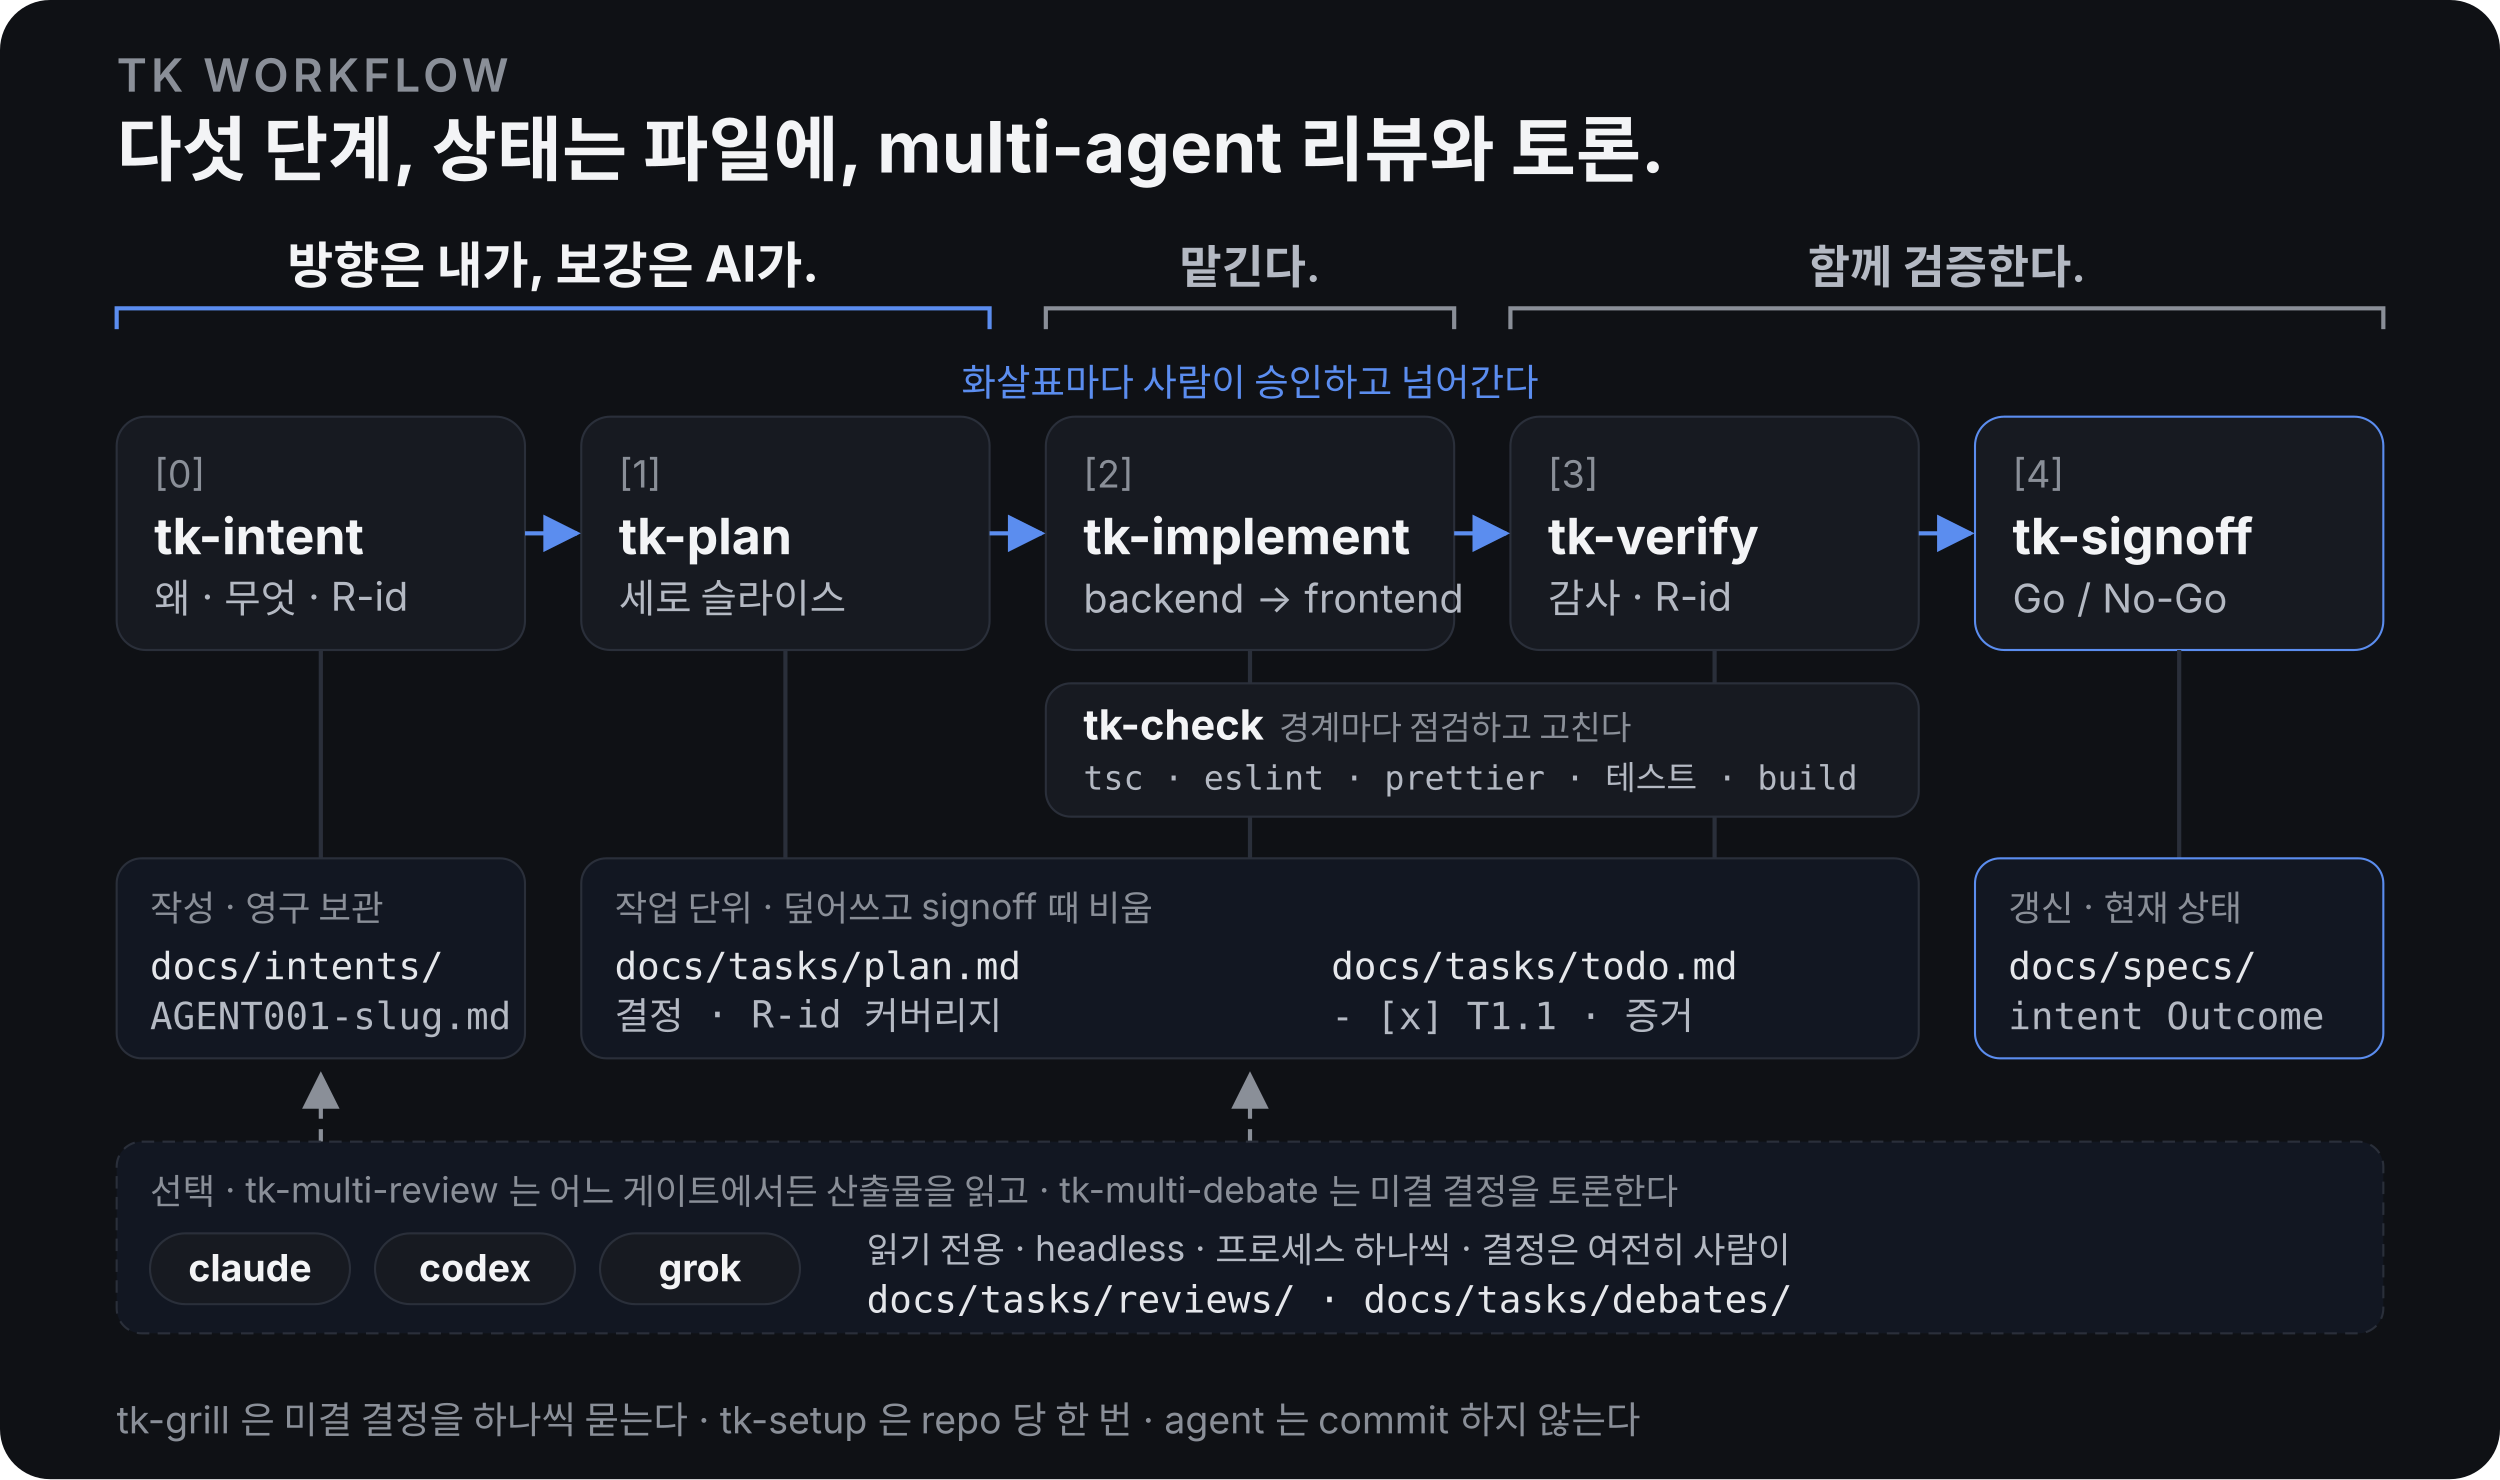
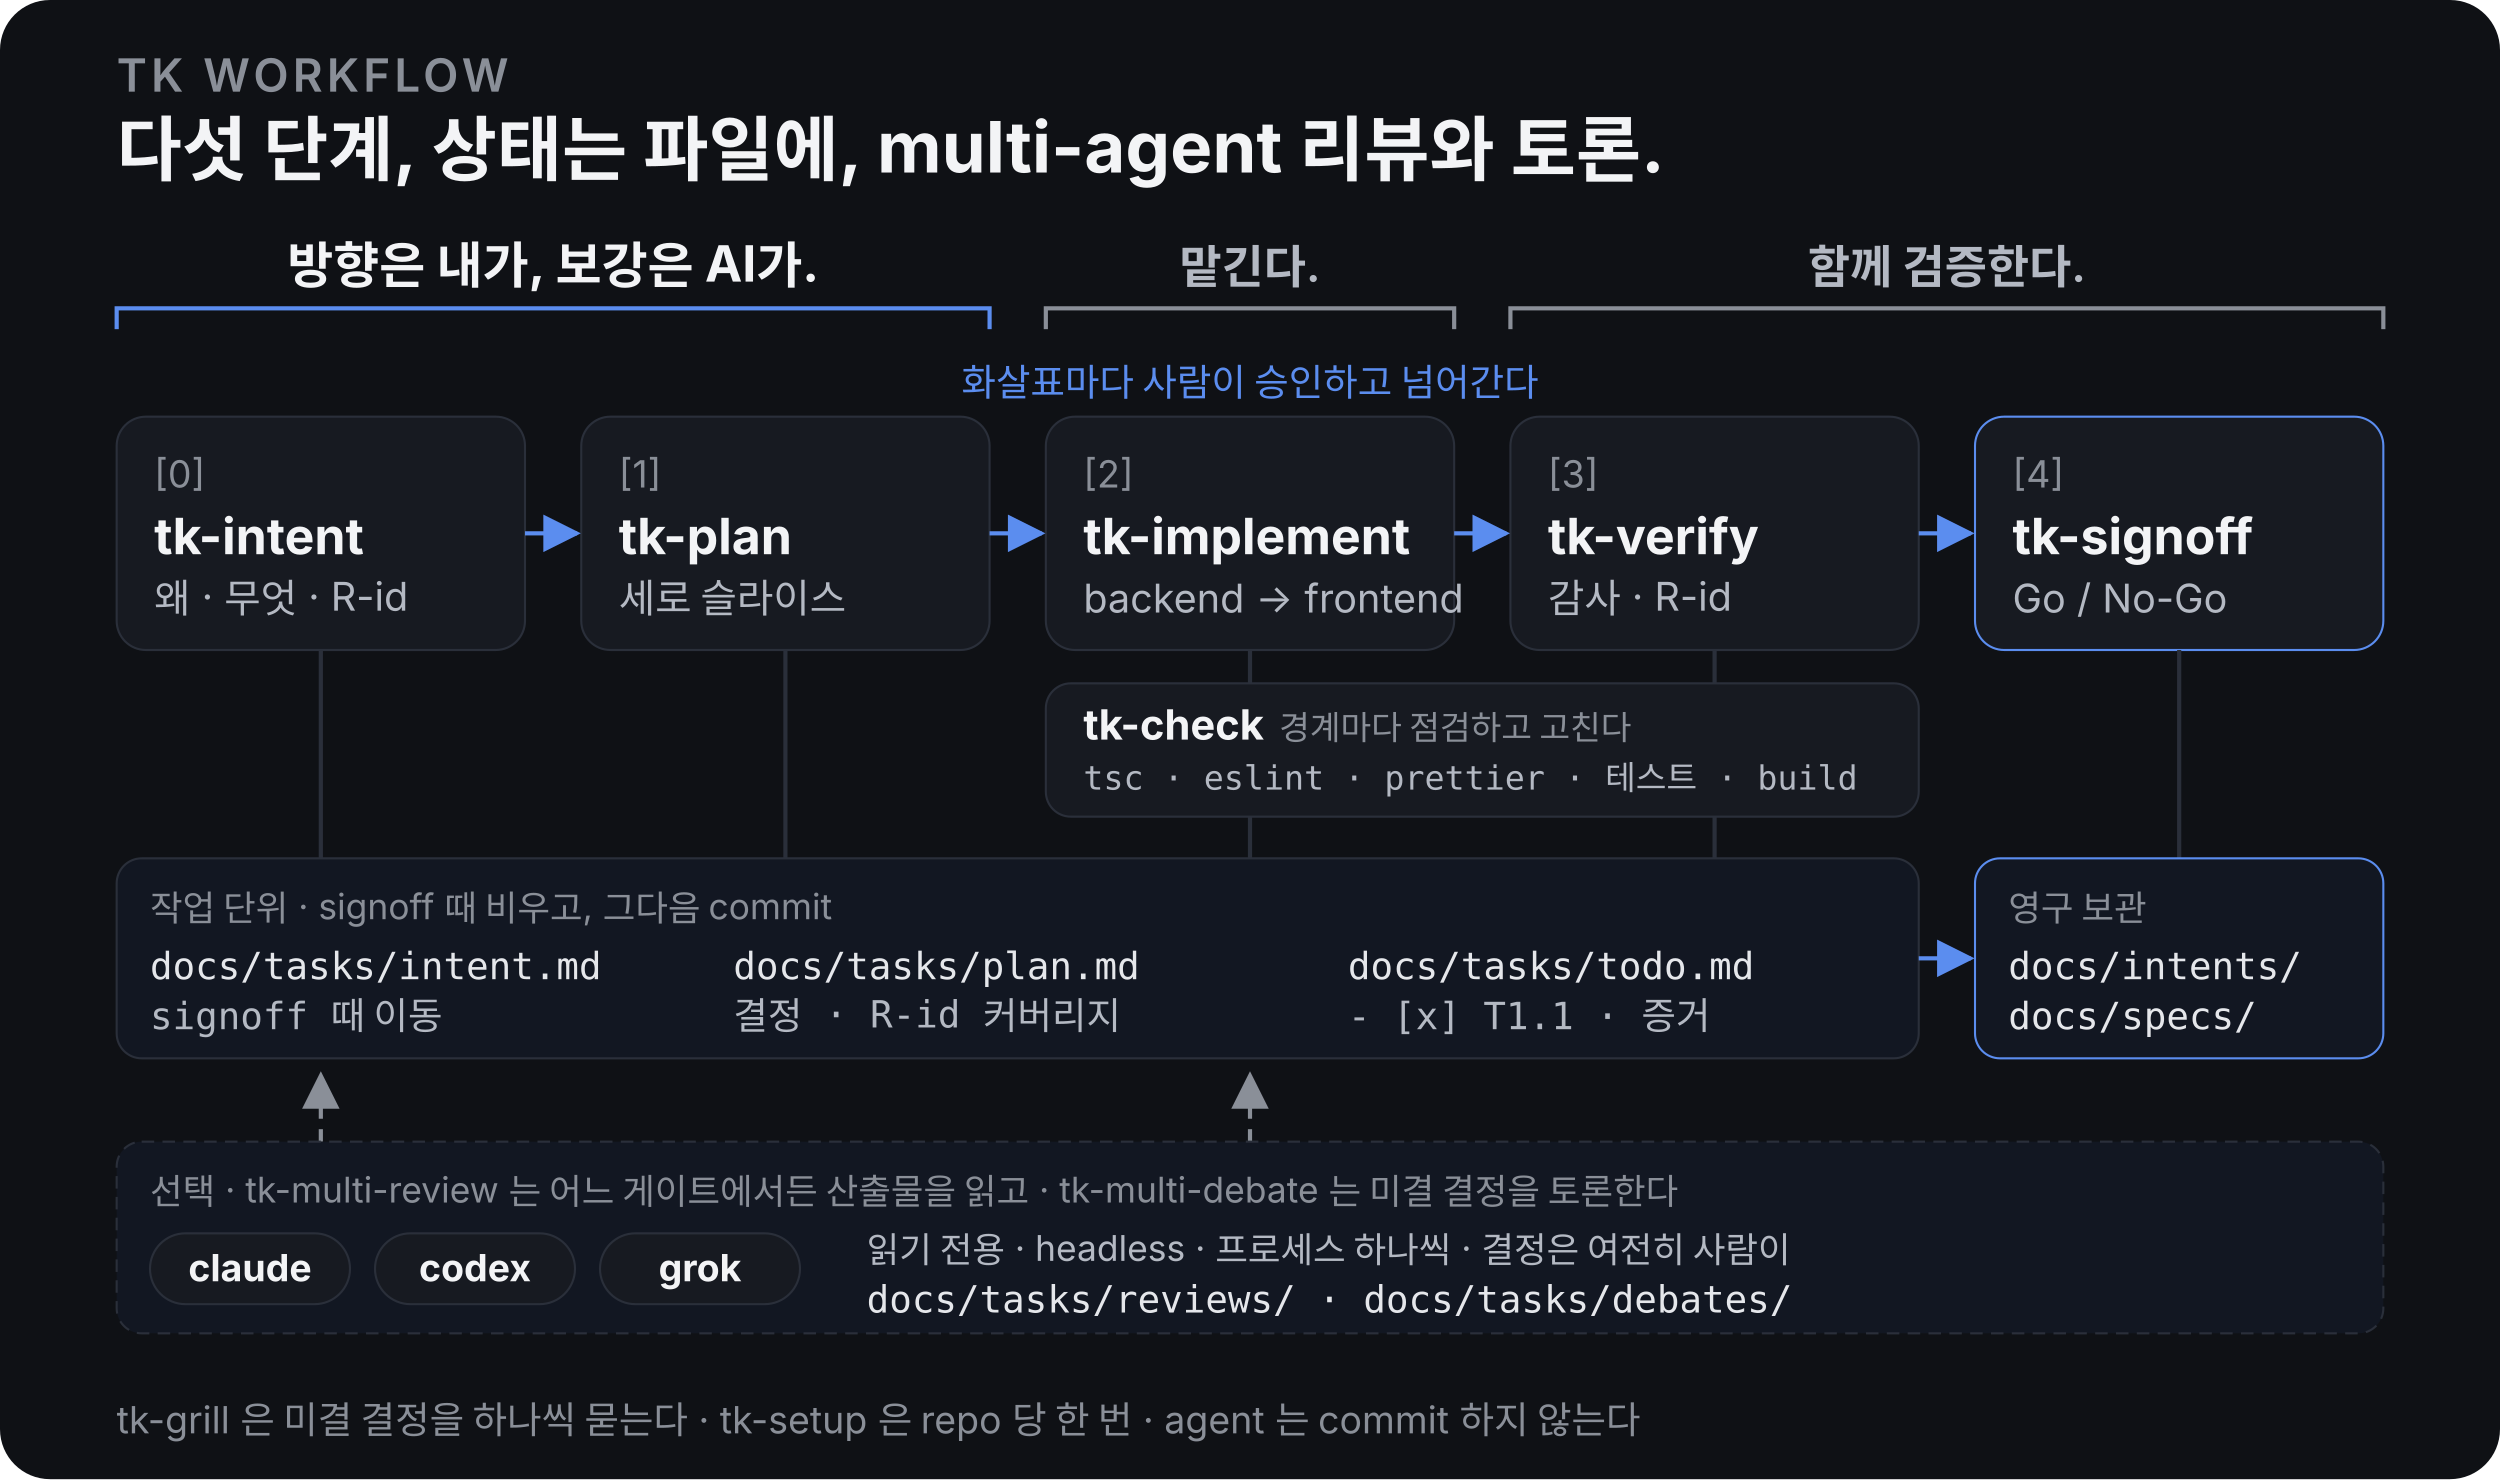
<svg xmlns="http://www.w3.org/2000/svg" width="1200" height="710" viewBox="0 0 1200 710" role="img" aria-labelledby="title desc">
  <defs>
    <marker id="arrow" viewBox="0 0 10 10" refX="9" refY="5" markerWidth="9" markerHeight="9" orient="auto-start-reverse">
      <path d="M0,0 L10,5 L0,10 z" fill="#5b8def" />
    </marker>
    <marker id="arrow-dim" viewBox="0 0 10 10" refX="9" refY="5" markerWidth="9" markerHeight="9" orient="auto-start-reverse">
      <path d="M0,0 L10,5 L0,10 z" fill="#8a8f98" />
    </marker>
  </defs>
  <rect width="1200" height="710" rx="24" fill="#0f1115" />
  <g id="header" transform="translate(56 44)">
    <text x="0" y="0" font-family="-apple-system, BlinkMacSystemFont, 'Segoe UI', 'Pretendard', 'Apple SD Gothic Neo', 'Malgun Gothic', 'Noto Sans KR', sans-serif" font-size="22" font-weight="600" fill="#8a8f98" letter-spacing="2">TK WORKFLOW</text>
    <text x="0" y="40" font-family="-apple-system, BlinkMacSystemFont, 'Segoe UI', 'Pretendard', 'Apple SD Gothic Neo', 'Malgun Gothic', 'Noto Sans KR', sans-serif" font-size="34" font-weight="700" fill="#f3f4f6">다섯 단계, 상태는 파일에, multi-agent 리뷰와 토론.</text>
  </g>
  <g id="phases" font-family="-apple-system, BlinkMacSystemFont, 'Segoe UI', 'Pretendard', 'Apple SD Gothic Neo', 'Malgun Gothic', 'Noto Sans KR', sans-serif">
    <path d="M56,158 L56,148 L475,148 L475,158" fill="none" stroke="#5b8def" stroke-width="2" />
    <path d="M502,158 L502,148 L698,148 L698,158" fill="none" stroke="#8a8f98" stroke-width="2" />
    <path d="M725,158 L725,148 L1144,148 L1144,158" fill="none" stroke="#8a8f98" stroke-width="2" />
    <text x="265.5" y="136" text-anchor="middle" font-size="24" font-weight="700" fill="#f3f4f6">방향은 내가, 보강은 AI가.</text>
    <text x="600" y="136" text-anchor="middle" font-size="22" font-weight="600" fill="#b4b9c3">맡긴다.</text>
    <text x="934.5" y="136" text-anchor="middle" font-size="22" font-weight="600" fill="#b4b9c3">함께 검증한다.</text>
  </g>
  <g id="flow" transform="translate(0 70)">
    <g id="stages" font-family="-apple-system, BlinkMacSystemFont, 'Segoe UI', 'Pretendard', 'Apple SD Gothic Neo', 'Malgun Gothic', 'Noto Sans KR', sans-serif">
      <g transform="translate(56 130)">
        <rect width="196" height="112" rx="14" fill="#171a21" stroke="#2a2f3a" />
        <text x="18" y="34" font-size="18" fill="#8a8f98">[0]</text>
        <text x="18" y="66" font-size="24" font-weight="700" fill="#f3f4f6">tk-intent</text>
        <text x="18" y="94" font-size="19" fill="#b4b9c3">왜 · 무엇 · R-id</text>
      </g>
      <g transform="translate(279 130)">
        <rect width="196" height="112" rx="14" fill="#171a21" stroke="#2a2f3a" />
        <text x="18" y="34" font-size="18" fill="#8a8f98">[1]</text>
        <text x="18" y="66" font-size="24" font-weight="700" fill="#f3f4f6">tk-plan</text>
        <text x="18" y="94" font-size="19" fill="#b4b9c3">세로 슬라이스</text>
      </g>
      <g transform="translate(502 130)">
        <rect width="196" height="112" rx="14" fill="#171a21" stroke="#2a2f3a" />
        <text x="18" y="34" font-size="18" fill="#8a8f98">[2]</text>
        <text x="18" y="66" font-size="24" font-weight="700" fill="#f3f4f6">tk-implement</text>
        <text x="18" y="94" font-size="19" fill="#b4b9c3">backend → frontend</text>
      </g>
      <g transform="translate(725 130)">
        <rect width="196" height="112" rx="14" fill="#171a21" stroke="#2a2f3a" />
        <text x="18" y="34" font-size="18" fill="#8a8f98">[3]</text>
        <text x="18" y="66" font-size="24" font-weight="700" fill="#f3f4f6">tk-verify</text>
        <text x="18" y="94" font-size="19" fill="#b4b9c3">감사 · R-id</text>
      </g>
      <g transform="translate(948 130)">
        <rect width="196" height="112" rx="14" fill="#171a21" stroke="#5b8def" />
        <text x="18" y="34" font-size="18" fill="#8a8f98">[4]</text>
        <text x="18" y="66" font-size="24" font-weight="700" fill="#f3f4f6">tk-signoff</text>
        <text x="18" y="94" font-size="19" fill="#b4b9c3">Go / No-Go</text>
      </g>
      <g stroke="#5b8def" stroke-width="2" fill="none">
        <line x1="252" y1="186" x2="277" y2="186" marker-end="url(#arrow)" />
        <line x1="475" y1="186" x2="500" y2="186" marker-end="url(#arrow)" />
        <line x1="698" y1="186" x2="723" y2="186" marker-end="url(#arrow)" />
        <line x1="921" y1="186" x2="946" y2="186" marker-end="url(#arrow)" />
      </g>
      <text x="600" y="120" text-anchor="middle" font-size="18" fill="#5b8def">화살표마다 사람이 승인하고 넘어간다</text>
    </g>
    <g id="artifacts" font-family="ui-monospace, SFMono-Regular, Menlo, Consolas, monospace" font-size="18">
      <g stroke="#2a2f3a" stroke-width="2">
        <line x1="154" y1="242" x2="154" y2="342" />
        <line x1="377" y1="242" x2="377" y2="342" />
        <line x1="600" y1="242" x2="600" y2="258" />
        <line x1="823" y1="242" x2="823" y2="258" />
        <line x1="600" y1="322" x2="600" y2="342" />
        <line x1="823" y1="322" x2="823" y2="342" />
        <line x1="1046" y1="242" x2="1046" y2="342" />
      </g>
      <g transform="translate(502 258)">
        <rect width="419" height="64" rx="12" fill="#171a21" stroke="#2a2f3a" />
        <text x="18" y="27" font-family="-apple-system, BlinkMacSystemFont, 'Segoe UI', 'Pretendard', 'Apple SD Gothic Neo', 'Malgun Gothic', 'Noto Sans KR', sans-serif" font-size="20" font-weight="700" fill="#f3f4f6">tk-check</text>
        <text x="112" y="27" font-family="-apple-system, BlinkMacSystemFont, 'Segoe UI', 'Pretendard', 'Apple SD Gothic Neo', 'Malgun Gothic', 'Noto Sans KR', sans-serif" font-size="16" fill="#8a8f98">경계마다 점검하고 고친다</text>
        <text x="18" y="51" font-size="16" fill="#b4b9c3">tsc · eslint · prettier · 테스트 · build</text>
      </g>
      <g transform="translate(56 342)">
-         <rect width="196" height="96" rx="12" fill="#121722" stroke="#2a2f3a" />
-         <text x="16" y="30" fill="#8a8f98" font-size="17" font-family="-apple-system, BlinkMacSystemFont, 'Segoe UI', 'Apple SD Gothic Neo', 'Malgun Gothic', 'Noto Sans KR', sans-serif">작성 · 영구 보관</text>
-         <text x="16" y="58" fill="#e5e7eb">docs/intents/</text>
-         <text x="16" y="82" fill="#b4b9c3">AGENT001-slug.md</text>
+         <rect width="865" height="96" rx="12" fill="#121722" stroke="#2a2f3a" />
+         <text x="16" y="30" fill="#8a8f98" font-size="17" font-family="-apple-system, BlinkMacSystemFont, 'Segoe UI', 'Apple SD Gothic Neo', 'Malgun Gothic', 'Noto Sans KR', sans-serif">작업 단위 · signoff 때 비우고, 그다음 commit</text>
+         <text x="16" y="58" fill="#e5e7eb">docs/tasks/intent.md</text>
+         <text x="16" y="82" fill="#b4b9c3">signoff 때 이동</text>
+         <text x="296" y="58" fill="#e5e7eb">docs/tasks/plan.md</text>
+         <text x="296" y="82" fill="#b4b9c3">결정 · R-id 커버리지</text>
+         <text x="591" y="58" fill="#e5e7eb">docs/tasks/todo.md</text>
+         <text x="591" y="82" fill="#b4b9c3">- [x] T1.1 · 증거</text>
      </g>
-       <g transform="translate(279 342)">
-         <rect width="642" height="96" rx="12" fill="#121722" stroke="#2a2f3a" />
-         <text x="16" y="30" fill="#8a8f98" font-size="17" font-family="-apple-system, BlinkMacSystemFont, 'Segoe UI', 'Apple SD Gothic Neo', 'Malgun Gothic', 'Noto Sans KR', sans-serif">작업 단위 · 덮어쓰고 signoff 때 비움</text>
-         <text x="16" y="58" fill="#e5e7eb">docs/tasks/plan.md</text>
-         <text x="16" y="82" fill="#b4b9c3">결정 · R-id 커버리지</text>
-         <text x="360" y="58" fill="#e5e7eb">docs/tasks/todo.md</text>
-         <text x="360" y="82" fill="#b4b9c3">- [x] T1.1 · 증거</text>
-       </g>
+       <line x1="921" y1="390" x2="946" y2="390" stroke="#5b8def" stroke-width="2" marker-end="url(#arrow)" />
      <g transform="translate(948 342)">
        <rect width="196" height="96" rx="12" fill="#121722" stroke="#5b8def" />
-         <text x="16" y="30" fill="#8a8f98" font-size="17" font-family="-apple-system, BlinkMacSystemFont, 'Segoe UI', 'Apple SD Gothic Neo', 'Malgun Gothic', 'Noto Sans KR', sans-serif">갱신 · 현재 상태</text>
-         <text x="16" y="58" fill="#e5e7eb">docs/specs/</text>
-         <text x="16" y="82" fill="#b4b9c3">intent Outcome</text>
+         <text x="16" y="30" fill="#8a8f98" font-size="17" font-family="-apple-system, BlinkMacSystemFont, 'Segoe UI', 'Apple SD Gothic Neo', 'Malgun Gothic', 'Noto Sans KR', sans-serif">영구 보관</text>
+         <text x="16" y="58" fill="#e5e7eb">docs/intents/</text>
+         <text x="16" y="82" fill="#e5e7eb">docs/specs/</text>
      </g>
    </g>
    <g id="peers" font-family="-apple-system, BlinkMacSystemFont, 'Segoe UI', 'Pretendard', 'Apple SD Gothic Neo', 'Malgun Gothic', 'Noto Sans KR', sans-serif">
      <g stroke="#8a8f98" stroke-width="2" stroke-dasharray="6 5" fill="none" marker-end="url(#arrow-dim)">
        <path d="M154,478 L154,446" />
        <path d="M600,478 L600,446" />
      </g>
      <g transform="translate(56 478)">
        <rect width="1088" height="92" rx="12" fill="#121722" stroke="#2a2f3a" stroke-dasharray="6 4" />
        <text x="16" y="30" font-size="17" fill="#8a8f98">선택 · tk-multi-review 는 어느 게이트에서든 산출물을 읽고 · tk-multi-debate 는 미결 결정을 토론한다</text>
        <g transform="translate(16 44)">
          <rect width="96" height="34" rx="17" fill="#171a21" stroke="#2a2f3a" />
          <text x="48" y="23" text-anchor="middle" font-size="18" font-weight="700" fill="#f3f4f6">claude</text>
        </g>
        <g transform="translate(124 44)">
          <rect width="96" height="34" rx="17" fill="#171a21" stroke="#2a2f3a" />
          <text x="48" y="23" text-anchor="middle" font-size="18" font-weight="700" fill="#f3f4f6">codex</text>
        </g>
        <g transform="translate(232 44)">
          <rect width="96" height="34" rx="17" fill="#171a21" stroke="#2a2f3a" />
          <text x="48" y="23" text-anchor="middle" font-size="18" font-weight="700" fill="#f3f4f6">grok</text>
        </g>
        <text x="360" y="58" font-size="17" fill="#b4b9c3">읽기 전용 · headless · 프로세스 하나씩 · 결정은 여전히 사람이</text>
        <text x="360" y="82" font-family="ui-monospace, SFMono-Regular, Menlo, Consolas, monospace" font-size="18" fill="#e5e7eb">docs/tasks/reviews/ · docs/tasks/debates/</text>
      </g>
    </g>
    <text x="56" y="618" font-family="-apple-system, BlinkMacSystemFont, 'Segoe UI', 'Pretendard', 'Apple SD Gothic Neo', 'Malgun Gothic', 'Noto Sans KR', sans-serif" font-size="18" fill="#8a8f98">tk-grill 은 미결 결정을 하나씩 묻는다 · tk-setup 은 repo 당 한 번 · agent 는 commit 하지 않는다</text>
  </g>
</svg>
